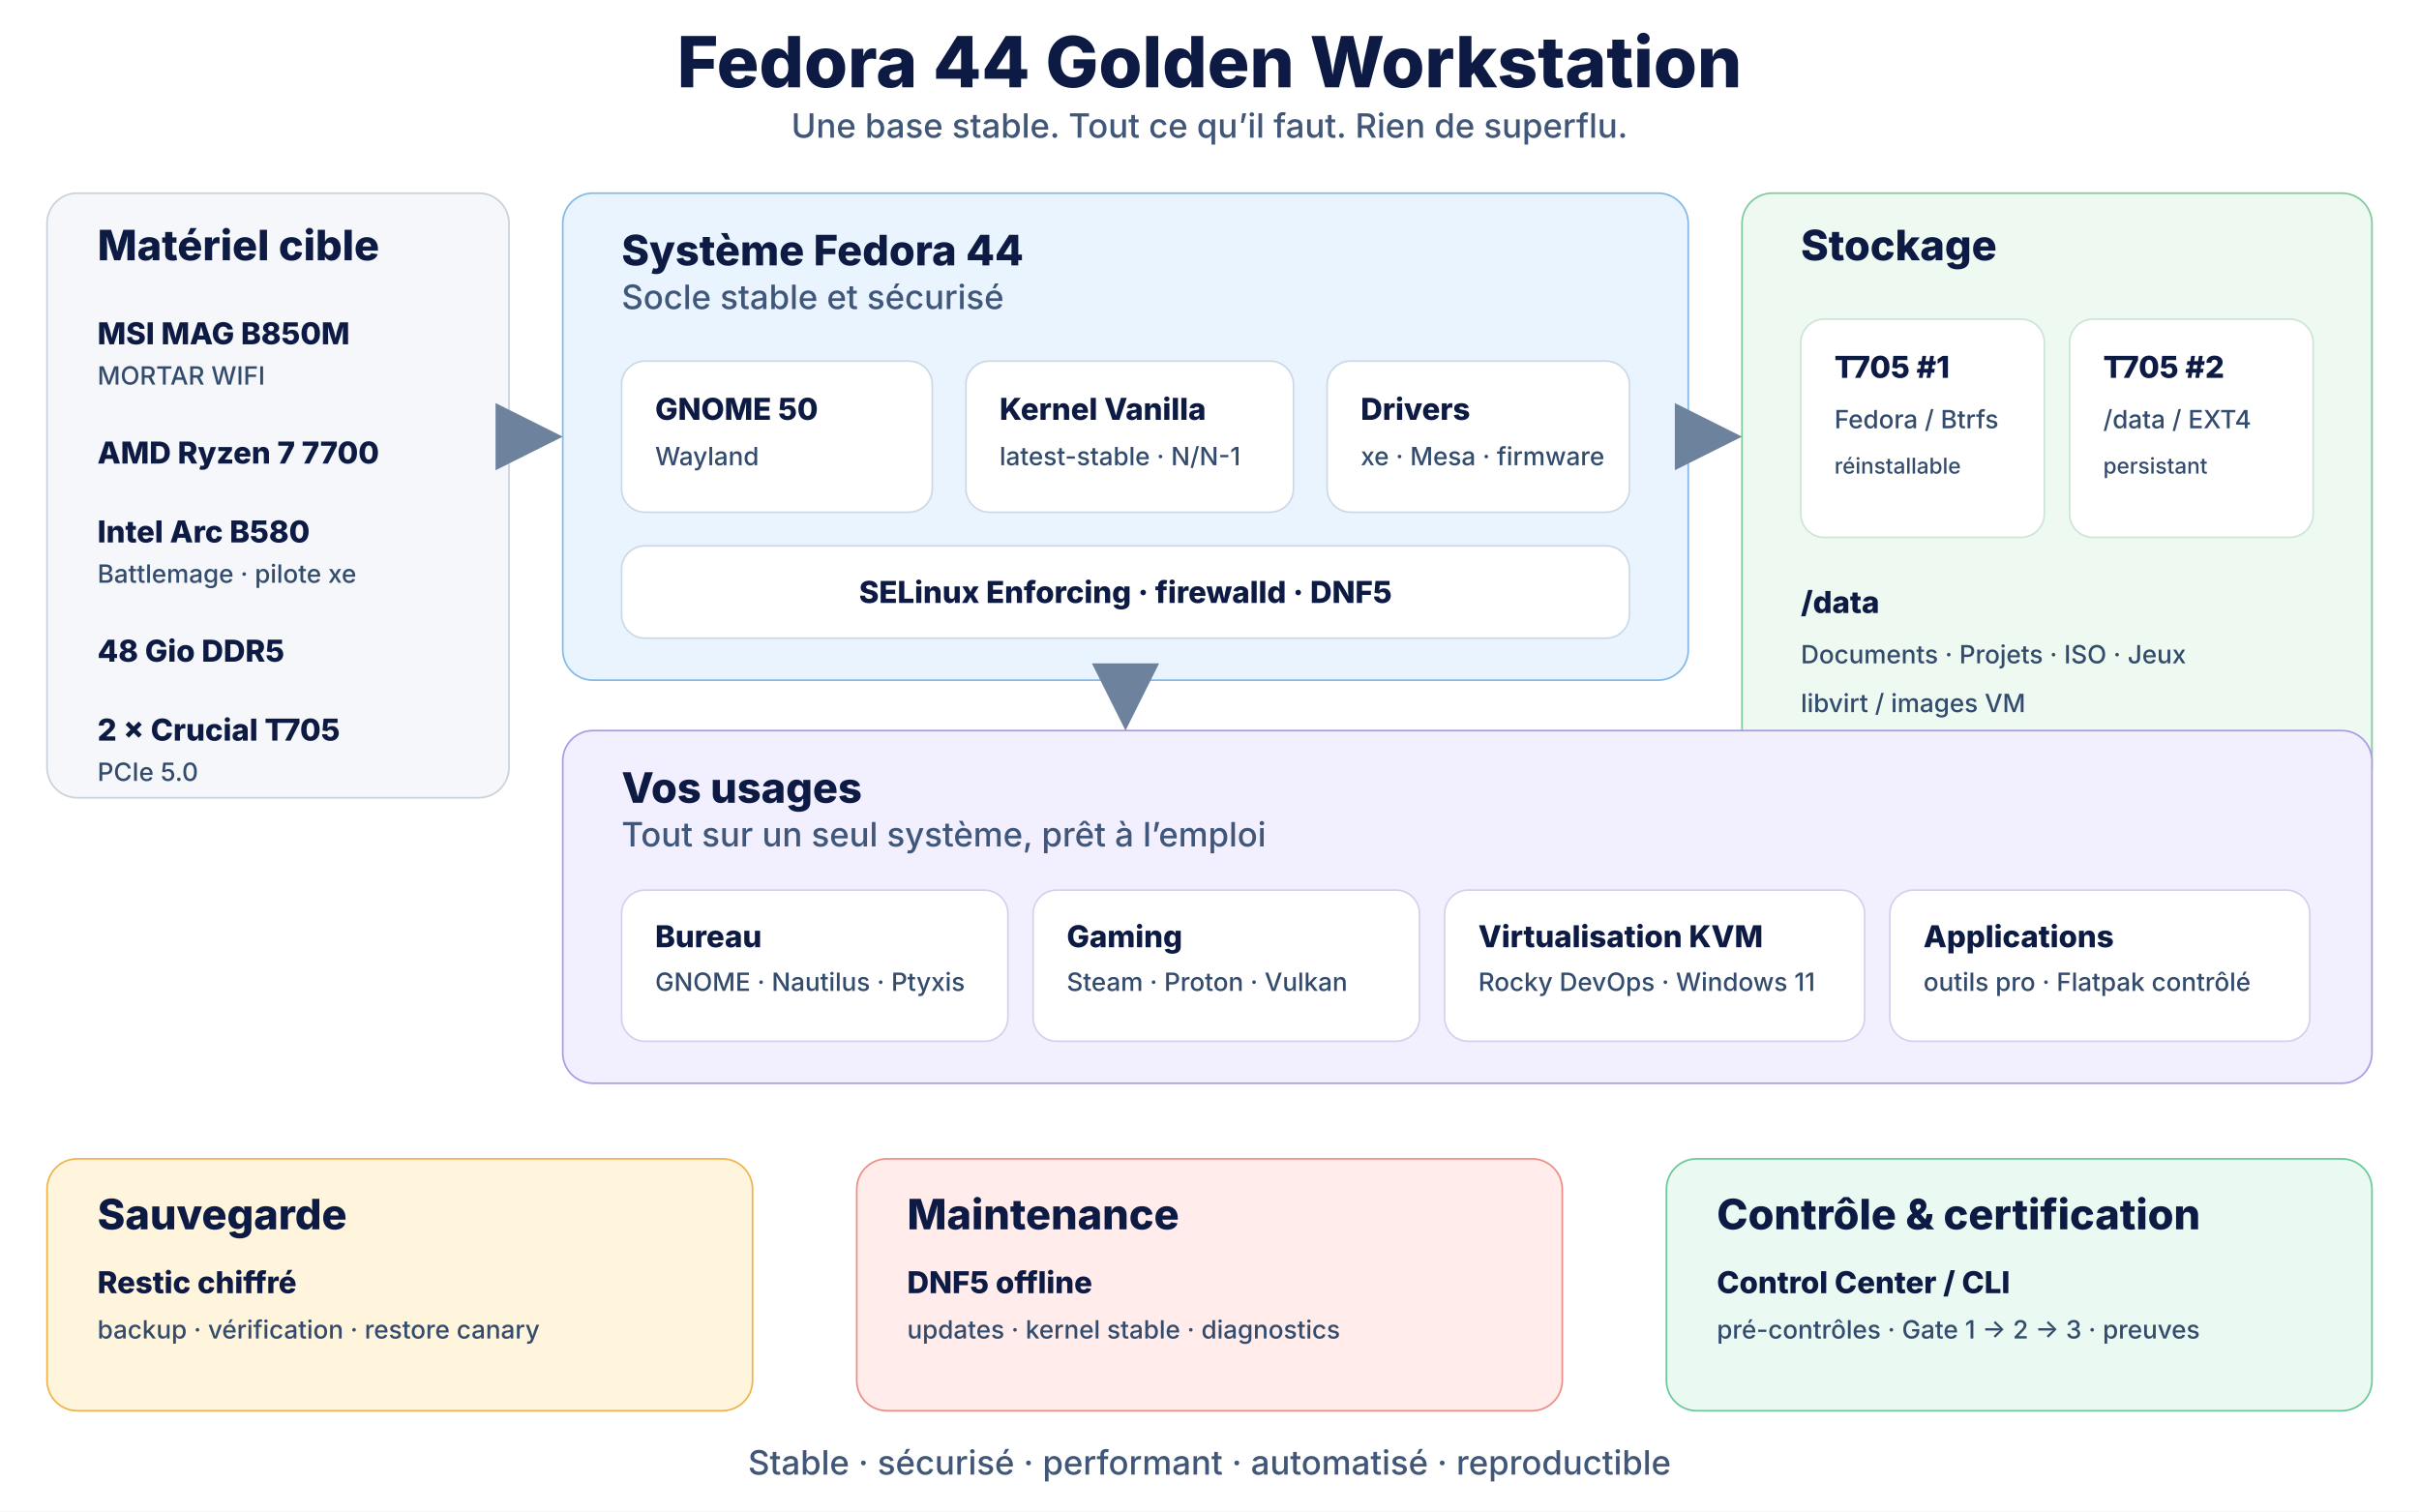
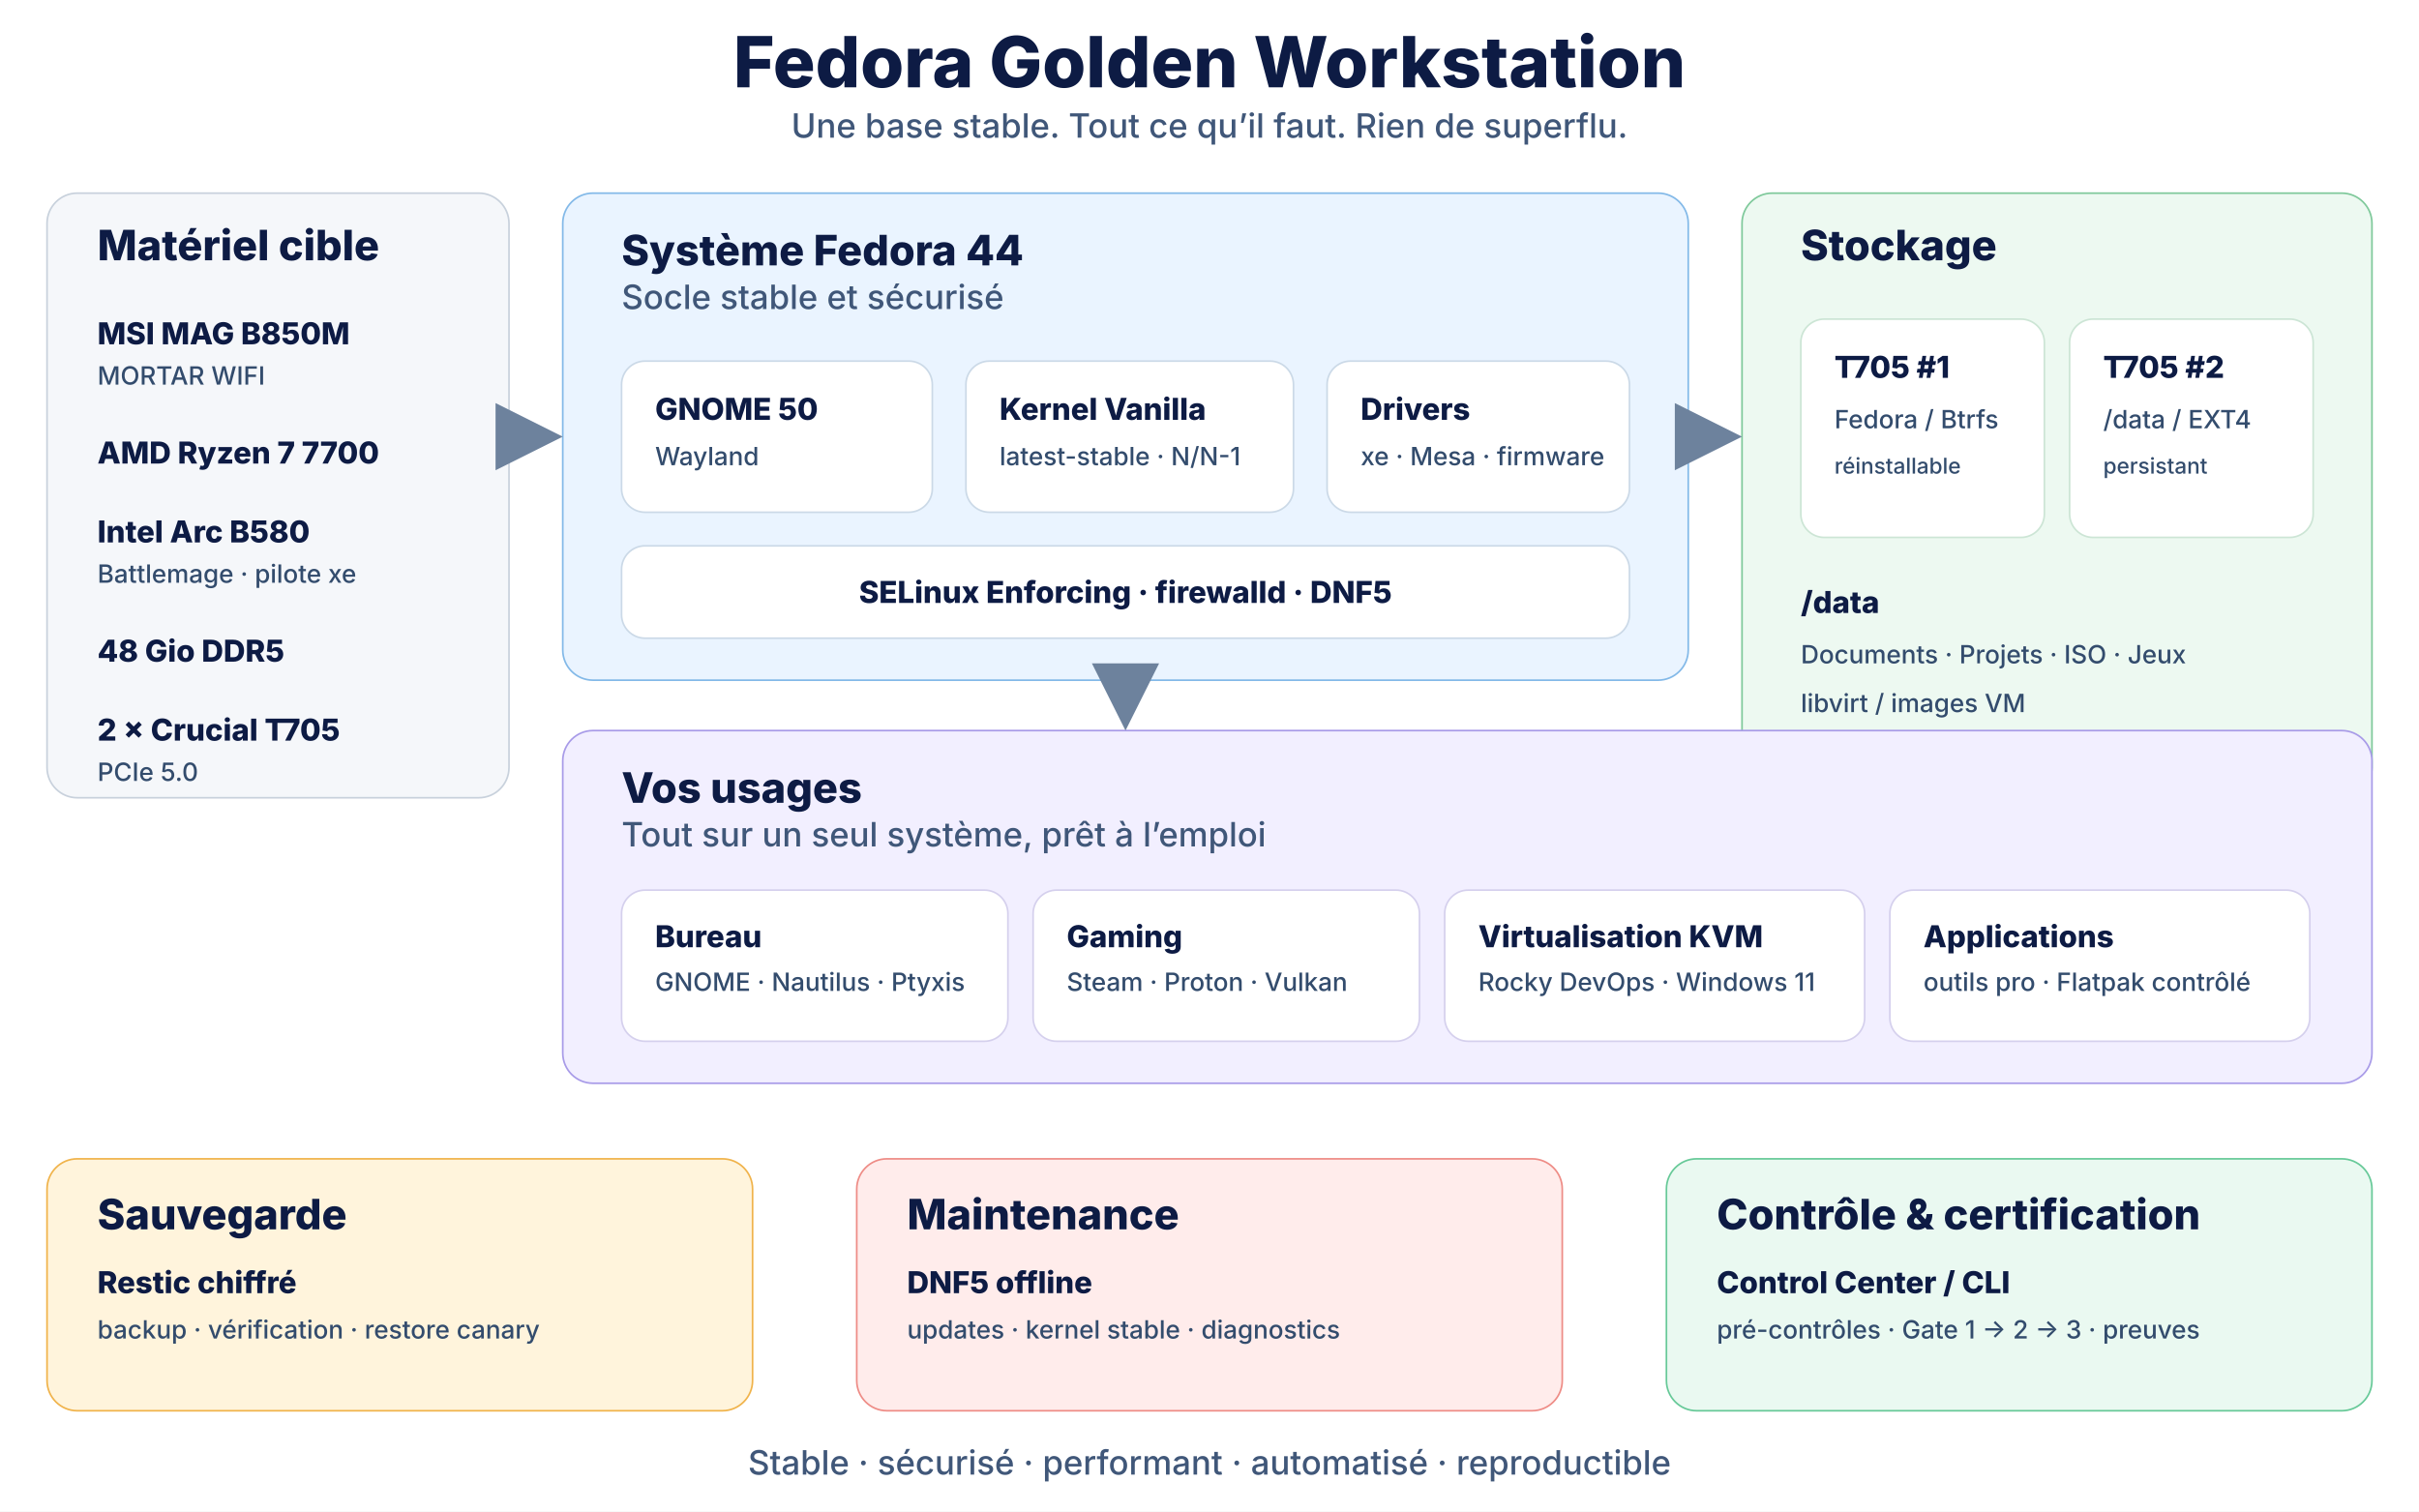
<svg xmlns="http://www.w3.org/2000/svg" viewBox="0 0 1440 900" role="img" aria-labelledby="title desc">
  <defs>
    <marker id="arrow" markerWidth="10" markerHeight="10" refX="8" refY="5" orient="auto">
      <path d="M0 0 L10 5 L0 10 Z" fill="#6d829d" />
    </marker>
    <style>
    text{font-family:Inter,system-ui,-apple-system,"Segoe UI",Roboto,Arial,sans-serif;fill:#0d1b44}
    .title{font-size:42px;font-weight:800}
    .subtitle{font-size:20px;font-weight:500;fill:#405779}
    .section{font-size:25px;font-weight:800}
    .card{font-size:18px;font-weight:800}
    .small{font-size:15px;font-weight:500;fill:#334c6d}
    .tiny{font-size:13px;font-weight:500;fill:#334c6d}
  </style>
  </defs>
  <rect width="1440" height="900" fill="#fff" />
-   <text x="720" y="52" text-anchor="middle" class="title">Fedora 44 Golden Workstation</text>
+   <text x="720" y="52" text-anchor="middle" class="title">Fedora Golden Workstation</text>
  <text x="720" y="82" text-anchor="middle" class="subtitle">Une base stable. Tout ce qu’il faut. Rien de superflu.</text>
  <rect x="28" y="115" width="275" height="360" rx="18" fill="#f5f7fa" stroke="#c8d1dc" />
  <text x="58" y="155" class="section">Matériel cible</text>
  <text x="58" y="205" class="card">MSI MAG B850M</text>
  <text x="58" y="229" class="small">MORTAR WIFI</text>
  <text x="58" y="276" class="card">AMD Ryzen 7 7700</text>
  <text x="58" y="323" class="card">Intel Arc B580</text>
  <text x="58" y="347" class="small">Battlemage · pilote xe</text>
  <text x="58" y="394" class="card">48 Gio DDR5</text>
  <text x="58" y="441" class="card">2 × Crucial T705</text>
  <text x="58" y="465" class="small">PCIe 5.0</text>
  <rect x="335" y="115" width="670" height="290" rx="18" fill="#eaf4ff" stroke="#83b9e8" />
  <text x="370" y="158" class="section">Système Fedora 44</text>
  <text x="370" y="184" class="subtitle">Socle stable et sécurisé</text>
  <rect x="370" y="215" width="185" height="90" rx="14" fill="#fff" stroke="#cbd9e7" />
  <text x="390" y="250" class="card">GNOME 50</text>
  <text x="390" y="277" class="small">Wayland</text>
  <rect x="575" y="215" width="195" height="90" rx="14" fill="#fff" stroke="#cbd9e7" />
  <text x="595" y="250" class="card">Kernel Vanilla</text>
  <text x="595" y="277" class="small">latest-stable · N/N-1</text>
  <rect x="790" y="215" width="180" height="90" rx="14" fill="#fff" stroke="#cbd9e7" />
  <text x="810" y="250" class="card">Drivers</text>
  <text x="810" y="277" class="small">xe · Mesa · firmware</text>
  <rect x="370" y="325" width="600" height="55" rx="14" fill="#fff" stroke="#cbd9e7" />
  <text x="670" y="359" text-anchor="middle" class="card">SELinux Enforcing · firewalld · DNF5</text>
  <rect x="1037" y="115" width="375" height="360" rx="18" fill="#edf9f1" stroke="#7fc99b" />
  <text x="1072" y="155" class="section">Stockage</text>
  <rect x="1072" y="190" width="145" height="130" rx="14" fill="#fff" stroke="#cce5d5" />
  <text x="1092" y="225" class="card">T705 #1</text>
  <text x="1092" y="255" class="small">Fedora / Btrfs</text>
  <text x="1092" y="282" class="tiny">réinstallable</text>
  <rect x="1232" y="190" width="145" height="130" rx="14" fill="#fff" stroke="#cce5d5" />
  <text x="1252" y="225" class="card">T705 #2</text>
  <text x="1252" y="255" class="small">/data / EXT4</text>
  <text x="1252" y="282" class="tiny">persistant</text>
  <text x="1072" y="365" class="card">/data</text>
  <text x="1072" y="395" class="small">Documents · Projets · ISO · Jeux</text>
  <text x="1072" y="424" class="small">libvirt / images VM</text>
  <line x1="303" y1="260" x2="327" y2="260" stroke="#6d829d" stroke-width="4" marker-end="url(#arrow)" />
  <line x1="1007" y1="260" x2="1029" y2="260" stroke="#42a56f" stroke-width="4" marker-end="url(#arrow)" />
  <rect x="335" y="435" width="1077" height="210" rx="18" fill="#f2efff" stroke="#a89be8" />
  <text x="370" y="478" class="section">Vos usages</text>
  <text x="370" y="504" class="subtitle">Tout sur un seul système, prêt à l’emploi</text>
  <rect x="370" y="530" width="230" height="90" rx="14" fill="#fff" stroke="#d5d0ed" />
  <text x="390" y="564" class="card">Bureau</text>
  <text x="390" y="590" class="small">GNOME · Nautilus · Ptyxis</text>
  <rect x="615" y="530" width="230" height="90" rx="14" fill="#fff" stroke="#d5d0ed" />
  <text x="635" y="564" class="card">Gaming</text>
  <text x="635" y="590" class="small">Steam · Proton · Vulkan</text>
  <rect x="860" y="530" width="250" height="90" rx="14" fill="#fff" stroke="#d5d0ed" />
  <text x="880" y="564" class="card">Virtualisation KVM</text>
  <text x="880" y="590" class="small">Rocky DevOps · Windows 11</text>
  <rect x="1125" y="530" width="250" height="90" rx="14" fill="#fff" stroke="#d5d0ed" />
  <text x="1145" y="564" class="card">Applications</text>
  <text x="1145" y="590" class="small">outils pro · Flatpak contrôlé</text>
  <line x1="670" y1="405" x2="670" y2="427" stroke="#6d829d" stroke-width="4" marker-end="url(#arrow)" />
  <rect x="28" y="690" width="420" height="150" rx="18" fill="#fff4dc" stroke="#f0b34b" />
  <text x="58" y="732" class="section">Sauvegarde</text>
  <text x="58" y="770" class="card">Restic chiffré</text>
  <text x="58" y="797" class="small">backup · vérification · restore canary</text>
  <rect x="510" y="690" width="420" height="150" rx="18" fill="#ffeceb" stroke="#ee8c86" />
  <text x="540" y="732" class="section">Maintenance</text>
  <text x="540" y="770" class="card">DNF5 offline</text>
  <text x="540" y="797" class="small">updates · kernel stable · diagnostics</text>
  <rect x="992" y="690" width="420" height="150" rx="18" fill="#eaf9f1" stroke="#67c998" />
  <text x="1022" y="732" class="section">Contrôle &amp; certification</text>
  <text x="1022" y="770" class="card">Control Center / CLI</text>
  <text x="1022" y="797" class="small">pré-contrôles · Gate 1 → 2 → 3 · preuves</text>
  <text x="720" y="878" text-anchor="middle" class="subtitle">Stable · sécurisé · performant · automatisé · reproductible</text>
</svg>
